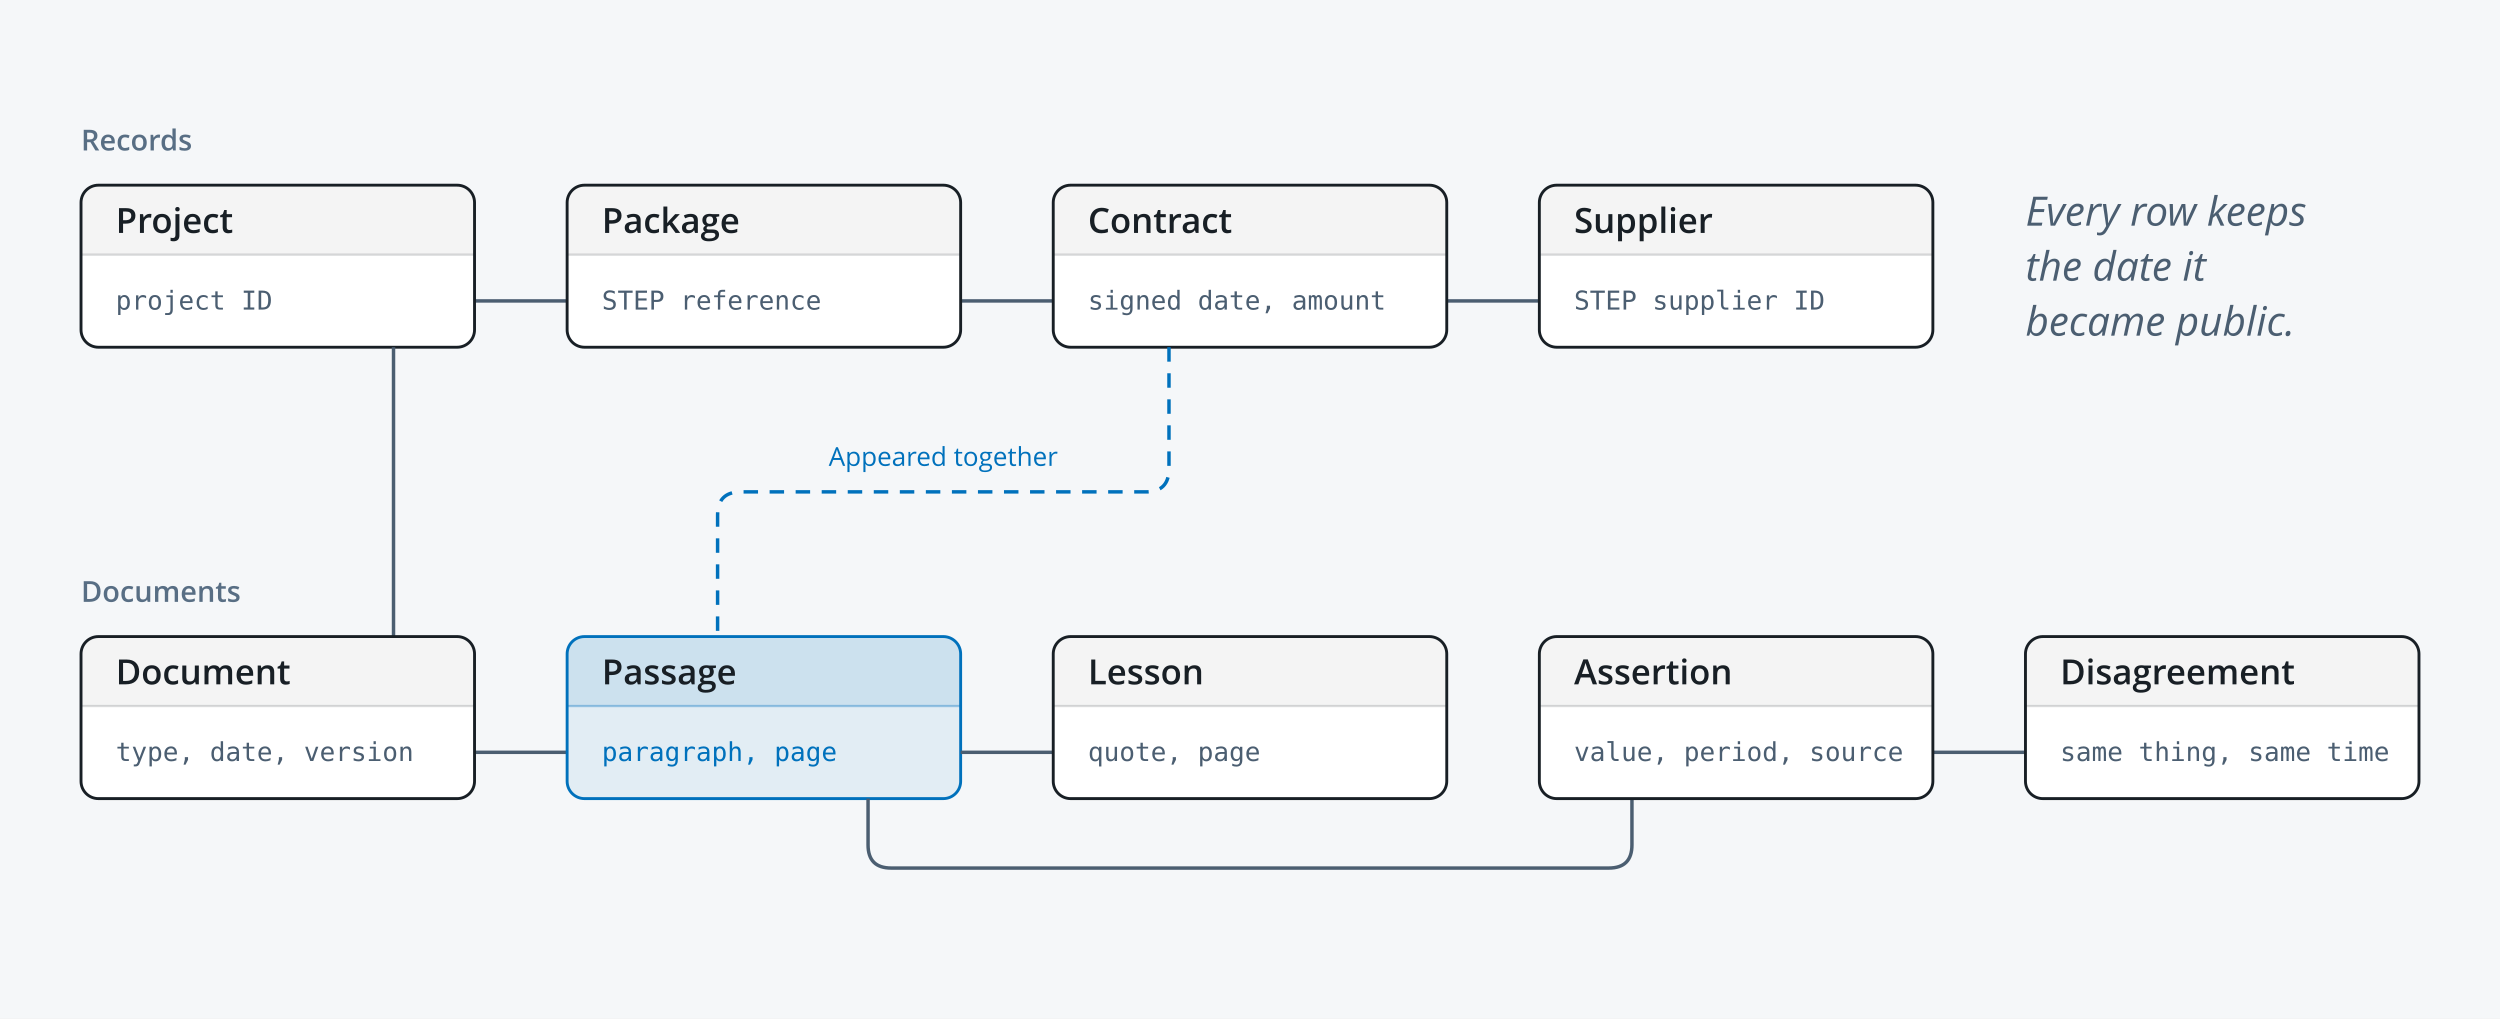
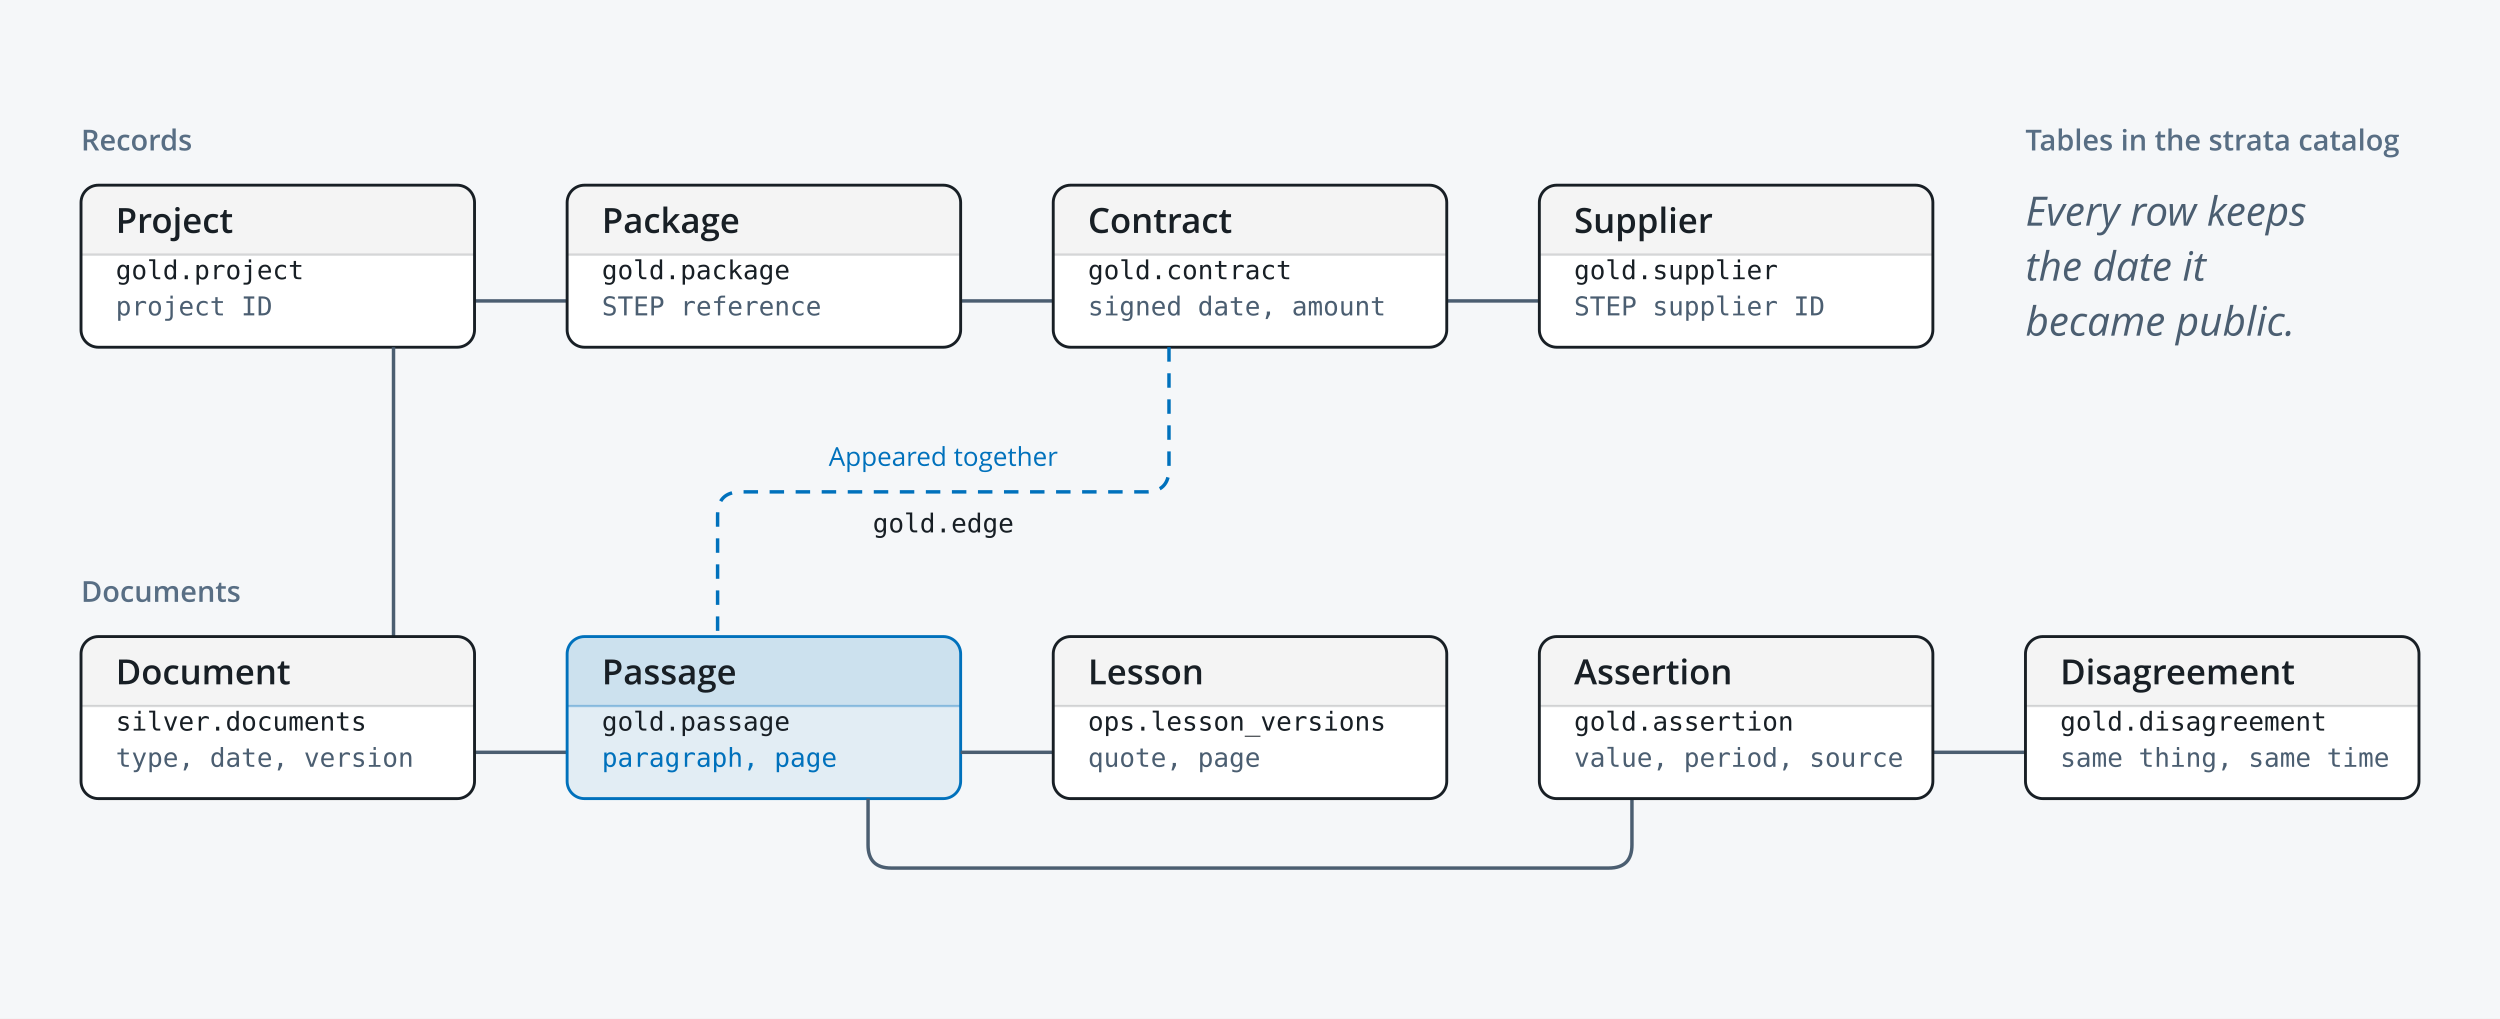
<svg xmlns="http://www.w3.org/2000/svg" viewBox="0 0 864 352" role="img" aria-labelledby="knowledge-model-title knowledge-model-desc" data-motion-root="" data-motion-mode="none" data-step-count="6" id="knowledge-model-root">
  <defs>
    <style>#knowledge-model-root { font-family: 'Open Sans', system-ui, sans-serif; color: #181f25; }
      #knowledge-model-root .diagram-container { width: 100%; overflow-x: auto; }
      @media print {
#knowledge-model-root .diagram-container { overflow-x: visible; }
}</style>
    <marker id="knowledge-model-arrow" markerWidth="8" markerHeight="6" refX="7" refY="3" orient="auto">
      <polygon points="0 0, 8 3, 0 6" fill="#4b5e71" />
    </marker>
    <marker id="knowledge-model-arrow-accent" markerWidth="8" markerHeight="6" refX="7" refY="3" orient="auto">
      <polygon points="0 0, 8 3, 0 6" fill="#0071bc" />
    </marker>
    <marker id="knowledge-model-arrow-link" markerWidth="8" markerHeight="6" refX="7" refY="3" orient="auto">
      <polygon points="0 0, 8 3, 0 6" fill="#01707e" />
    </marker>
  </defs>
  <rect width="100%" height="100%" fill="#f5f7f9" />
  <text x="28" y="52" fill="#586e84" font-size="10" font-weight="600" font-family="'Open Sans', system-ui, sans-serif" text-anchor="start">Records</text>
+   <text x="700" y="52" fill="#586e84" font-size="10" font-weight="600" font-family="'Open Sans', system-ui, sans-serif" text-anchor="start">Tables in the strata catalog</text>
  <text x="28" y="208" fill="#586e84" font-size="10" font-weight="600" font-family="'Open Sans', system-ui, sans-serif" text-anchor="start">Documents</text>
  <g data-motion-item="" data-step="1" aria-label="Projects, packages, contracts and suppliers">
    <line x1="164" y1="104" x2="196" y2="104" stroke="#4b5e71" stroke-width="1.2" />
    <line x1="332" y1="104" x2="364" y2="104" stroke="#4b5e71" stroke-width="1.2" />
    <line x1="500" y1="104" x2="532" y2="104" stroke="#4b5e71" stroke-width="1.2" />
    <rect x="28" y="64" width="136" height="56" rx="6" fill="#f5f7f9" />
    <rect x="28" y="64" width="136" height="56" rx="6" fill="#ffffff" />
    <path d="M 28 88 V 70 Q 28 64 34 64 H 158 Q 164 64 164 70 V 88 Z" fill="#181f25" fill-opacity="0.05" />
    <line x1="28" y1="88" x2="164" y2="88" stroke="#181f25" stroke-width="0.8" stroke-opacity="0.16" />
    <rect x="28" y="64" width="136" height="56" rx="6" fill="none" stroke="#181f25" stroke-width="1" />
    <text x="40" y="80.5" fill="#181f25" font-size="12" font-weight="600" font-family="'Open Sans', system-ui, sans-serif" text-anchor="start">Project</text>
-     <text x="40" y="107" fill="#4b5e71" font-size="9" font-family="'Roboto Mono', ui-monospace, monospace" text-anchor="start">project ID</text>
+     <text x="40" y="96.5" fill="#181f25" font-size="9" font-family="'Roboto Mono', ui-monospace, monospace" text-anchor="start">gold.project</text>
+     <text x="40" y="109" fill="#4b5e71" font-size="9" font-family="'Roboto Mono', ui-monospace, monospace" text-anchor="start">project ID</text>
    <rect x="196" y="64" width="136" height="56" rx="6" fill="#f5f7f9" />
    <rect x="196" y="64" width="136" height="56" rx="6" fill="#ffffff" />
    <path d="M 196 88 V 70 Q 196 64 202 64 H 326 Q 332 64 332 70 V 88 Z" fill="#181f25" fill-opacity="0.05" />
    <line x1="196" y1="88" x2="332" y2="88" stroke="#181f25" stroke-width="0.8" stroke-opacity="0.16" />
    <rect x="196" y="64" width="136" height="56" rx="6" fill="none" stroke="#181f25" stroke-width="1" />
    <text x="208" y="80.5" fill="#181f25" font-size="12" font-weight="600" font-family="'Open Sans', system-ui, sans-serif" text-anchor="start">Package</text>
-     <text x="208" y="107" fill="#4b5e71" font-size="9" font-family="'Roboto Mono', ui-monospace, monospace" text-anchor="start">STEP reference</text>
+     <text x="208" y="96.5" fill="#181f25" font-size="9" font-family="'Roboto Mono', ui-monospace, monospace" text-anchor="start">gold.package</text>
+     <text x="208" y="109" fill="#4b5e71" font-size="9" font-family="'Roboto Mono', ui-monospace, monospace" text-anchor="start">STEP reference</text>
    <rect x="364" y="64" width="136" height="56" rx="6" fill="#f5f7f9" />
    <rect x="364" y="64" width="136" height="56" rx="6" fill="#ffffff" />
    <path d="M 364 88 V 70 Q 364 64 370 64 H 494 Q 500 64 500 70 V 88 Z" fill="#181f25" fill-opacity="0.05" />
    <line x1="364" y1="88" x2="500" y2="88" stroke="#181f25" stroke-width="0.8" stroke-opacity="0.16" />
    <rect x="364" y="64" width="136" height="56" rx="6" fill="none" stroke="#181f25" stroke-width="1" />
    <text x="376" y="80.5" fill="#181f25" font-size="12" font-weight="600" font-family="'Open Sans', system-ui, sans-serif" text-anchor="start">Contract</text>
-     <text x="376" y="107" fill="#4b5e71" font-size="9" font-family="'Roboto Mono', ui-monospace, monospace" text-anchor="start">signed date, amount</text>
+     <text x="376" y="96.5" fill="#181f25" font-size="9" font-family="'Roboto Mono', ui-monospace, monospace" text-anchor="start">gold.contract</text>
+     <text x="376" y="109" fill="#4b5e71" font-size="9" font-family="'Roboto Mono', ui-monospace, monospace" text-anchor="start">signed date, amount</text>
    <rect x="532" y="64" width="136" height="56" rx="6" fill="#f5f7f9" />
    <rect x="532" y="64" width="136" height="56" rx="6" fill="#ffffff" />
    <path d="M 532 88 V 70 Q 532 64 538 64 H 662 Q 668 64 668 70 V 88 Z" fill="#181f25" fill-opacity="0.05" />
    <line x1="532" y1="88" x2="668" y2="88" stroke="#181f25" stroke-width="0.8" stroke-opacity="0.16" />
    <rect x="532" y="64" width="136" height="56" rx="6" fill="none" stroke="#181f25" stroke-width="1" />
    <text x="544" y="80.5" fill="#181f25" font-size="12" font-weight="600" font-family="'Open Sans', system-ui, sans-serif" text-anchor="start">Supplier</text>
-     <text x="544" y="107" fill="#4b5e71" font-size="9" font-family="'Roboto Mono', ui-monospace, monospace" text-anchor="start">STEP supplier ID</text>
+     <text x="544" y="96.5" fill="#181f25" font-size="9" font-family="'Roboto Mono', ui-monospace, monospace" text-anchor="start">gold.supplier</text>
+     <text x="544" y="109" fill="#4b5e71" font-size="9" font-family="'Roboto Mono', ui-monospace, monospace" text-anchor="start">STEP supplier ID</text>
  </g>
  <g data-motion-item="" data-step="2" aria-label="Documents and their numbered passages">
    <line x1="136" y1="120" x2="136" y2="220" stroke="#4b5e71" stroke-width="1.2" />
    <line x1="164" y1="260" x2="196" y2="260" stroke="#4b5e71" stroke-width="1.2" />
    <rect x="28" y="220" width="136" height="56" rx="6" fill="#f5f7f9" />
    <rect x="28" y="220" width="136" height="56" rx="6" fill="#ffffff" />
    <path d="M 28 244 V 226 Q 28 220 34 220 H 158 Q 164 220 164 226 V 244 Z" fill="#181f25" fill-opacity="0.05" />
    <line x1="28" y1="244" x2="164" y2="244" stroke="#181f25" stroke-width="0.8" stroke-opacity="0.16" />
    <rect x="28" y="220" width="136" height="56" rx="6" fill="none" stroke="#181f25" stroke-width="1" />
    <text x="40" y="236.5" fill="#181f25" font-size="12" font-weight="600" font-family="'Open Sans', system-ui, sans-serif" text-anchor="start">Document</text>
-     <text x="40" y="263" fill="#4b5e71" font-size="9" font-family="'Roboto Mono', ui-monospace, monospace" text-anchor="start">type, date, version</text>
+     <text x="40" y="252.5" fill="#181f25" font-size="9" font-family="'Roboto Mono', ui-monospace, monospace" text-anchor="start">silver.documents</text>
+     <text x="40" y="265" fill="#4b5e71" font-size="9" font-family="'Roboto Mono', ui-monospace, monospace" text-anchor="start">type, date, version</text>
    <rect x="196" y="220" width="136" height="56" rx="6" fill="#f5f7f9" />
    <rect x="196" y="220" width="136" height="56" rx="6" fill="#0071bc" fill-opacity="0.08" />
    <path d="M 196 244 V 226 Q 196 220 202 220 H 326 Q 332 220 332 226 V 244 Z" fill="#0071bc" fill-opacity="0.1" />
    <line x1="196" y1="244" x2="332" y2="244" stroke="#0071bc" stroke-width="0.8" stroke-opacity="0.35" />
    <rect x="196" y="220" width="136" height="56" rx="6" fill="none" stroke="#0071bc" stroke-width="1" />
    <text x="208" y="236.5" fill="#181f25" font-size="12" font-weight="600" font-family="'Open Sans', system-ui, sans-serif" text-anchor="start">Passage</text>
-     <text x="208" y="263" fill="#0071bc" font-size="9" font-family="'Roboto Mono', ui-monospace, monospace" text-anchor="start">paragraph, page</text>
+     <text x="208" y="252.5" fill="#181f25" font-size="9" font-family="'Roboto Mono', ui-monospace, monospace" text-anchor="start">gold.passage</text>
+     <text x="208" y="265" fill="#0071bc" font-size="9" font-family="'Roboto Mono', ui-monospace, monospace" text-anchor="start">paragraph, page</text>
  </g>
  <g data-motion-item="" data-step="3" aria-label="Lessons quote passages">
    <line x1="332" y1="260" x2="364" y2="260" stroke="#4b5e71" stroke-width="1.2" />
    <rect x="364" y="220" width="136" height="56" rx="6" fill="#f5f7f9" />
    <rect x="364" y="220" width="136" height="56" rx="6" fill="#ffffff" />
    <path d="M 364 244 V 226 Q 364 220 370 220 H 494 Q 500 220 500 226 V 244 Z" fill="#181f25" fill-opacity="0.05" />
    <line x1="364" y1="244" x2="500" y2="244" stroke="#181f25" stroke-width="0.8" stroke-opacity="0.16" />
    <rect x="364" y="220" width="136" height="56" rx="6" fill="none" stroke="#181f25" stroke-width="1" />
    <text x="376" y="236.5" fill="#181f25" font-size="12" font-weight="600" font-family="'Open Sans', system-ui, sans-serif" text-anchor="start">Lesson</text>
-     <text x="376" y="263" fill="#4b5e71" font-size="9" font-family="'Roboto Mono', ui-monospace, monospace" text-anchor="start">quote, page</text>
+     <text x="376" y="252.5" fill="#181f25" font-size="9" font-family="'Roboto Mono', ui-monospace, monospace" text-anchor="start">ops.lesson_versions</text>
+     <text x="376" y="265" fill="#4b5e71" font-size="9" font-family="'Roboto Mono', ui-monospace, monospace" text-anchor="start">quote, page</text>
  </g>
  <g data-motion-item="" data-step="4" aria-label="Assertions and disagreements">
    <path d="M 300 276 V 292 Q 300 300 308 300 H 556 Q 564 300 564 292 V 276" fill="none" stroke="#4b5e71" stroke-width="1.2" />
    <line x1="668" y1="260" x2="700" y2="260" stroke="#4b5e71" stroke-width="1.2" />
    <rect x="532" y="220" width="136" height="56" rx="6" fill="#f5f7f9" />
    <rect x="532" y="220" width="136" height="56" rx="6" fill="#ffffff" />
    <path d="M 532 244 V 226 Q 532 220 538 220 H 662 Q 668 220 668 226 V 244 Z" fill="#181f25" fill-opacity="0.05" />
    <line x1="532" y1="244" x2="668" y2="244" stroke="#181f25" stroke-width="0.8" stroke-opacity="0.16" />
    <rect x="532" y="220" width="136" height="56" rx="6" fill="none" stroke="#181f25" stroke-width="1" />
    <text x="544" y="236.5" fill="#181f25" font-size="12" font-weight="600" font-family="'Open Sans', system-ui, sans-serif" text-anchor="start">Assertion</text>
-     <text x="544" y="263" fill="#4b5e71" font-size="9" font-family="'Roboto Mono', ui-monospace, monospace" text-anchor="start">value, period, source</text>
+     <text x="544" y="252.5" fill="#181f25" font-size="9" font-family="'Roboto Mono', ui-monospace, monospace" text-anchor="start">gold.assertion</text>
+     <text x="544" y="265" fill="#4b5e71" font-size="9" font-family="'Roboto Mono', ui-monospace, monospace" text-anchor="start">value, period, source</text>
    <rect x="700" y="220" width="136" height="56" rx="6" fill="#f5f7f9" />
    <rect x="700" y="220" width="136" height="56" rx="6" fill="#ffffff" />
    <path d="M 700 244 V 226 Q 700 220 706 220 H 830 Q 836 220 836 226 V 244 Z" fill="#181f25" fill-opacity="0.05" />
    <line x1="700" y1="244" x2="836" y2="244" stroke="#181f25" stroke-width="0.8" stroke-opacity="0.16" />
    <rect x="700" y="220" width="136" height="56" rx="6" fill="none" stroke="#181f25" stroke-width="1" />
    <text x="712" y="236.5" fill="#181f25" font-size="12" font-weight="600" font-family="'Open Sans', system-ui, sans-serif" text-anchor="start">Disagreement</text>
-     <text x="712" y="263" fill="#4b5e71" font-size="9" font-family="'Roboto Mono', ui-monospace, monospace" text-anchor="start">same thing, same time</text>
+     <text x="712" y="252.5" fill="#181f25" font-size="9" font-family="'Roboto Mono', ui-monospace, monospace" text-anchor="start">gold.disagreement</text>
+     <text x="712" y="265" fill="#4b5e71" font-size="9" font-family="'Roboto Mono', ui-monospace, monospace" text-anchor="start">same thing, same time</text>
  </g>
  <g data-motion-item="" data-step="5" aria-label="A contract and a passage appeared together">
    <path d="M 404 120 V 162.0 Q 404 170.0 396 170.0 H 256 Q 248 170.0 248 178.0 V 220" fill="none" stroke="#0071bc" stroke-width="1.2" stroke-dasharray="5,4" />
    <rect x="274" y="152" width="104" height="13" rx="2" fill="#f5f7f9" />
    <text x="326" y="161" fill="#0071bc" font-size="9" font-family="'Open Sans', system-ui, sans-serif" text-anchor="middle">Appeared together</text>
+     <rect x="294" y="174" width="64" height="13" rx="2" fill="#f5f7f9" />
+     <text x="326" y="184" fill="#181f25" font-size="9" font-family="'Roboto Mono', ui-monospace, monospace" text-anchor="middle">gold.edge</text>
  </g>
  <g data-motion-item="" data-step="6" aria-label="Every row keeps the date it became public">
    <text x="700" y="78" fill="#4b5e71" font-size="14" font-style="italic" font-family="'Open Sans', system-ui, sans-serif" text-anchor="start">Every row keeps</text>
    <text x="700" y="97" fill="#4b5e71" font-size="14" font-style="italic" font-family="'Open Sans', system-ui, sans-serif" text-anchor="start">the date it</text>
    <text x="700" y="116" fill="#4b5e71" font-size="14" font-style="italic" font-family="'Open Sans', system-ui, sans-serif" text-anchor="start">became public.</text>
  </g>
</svg>
